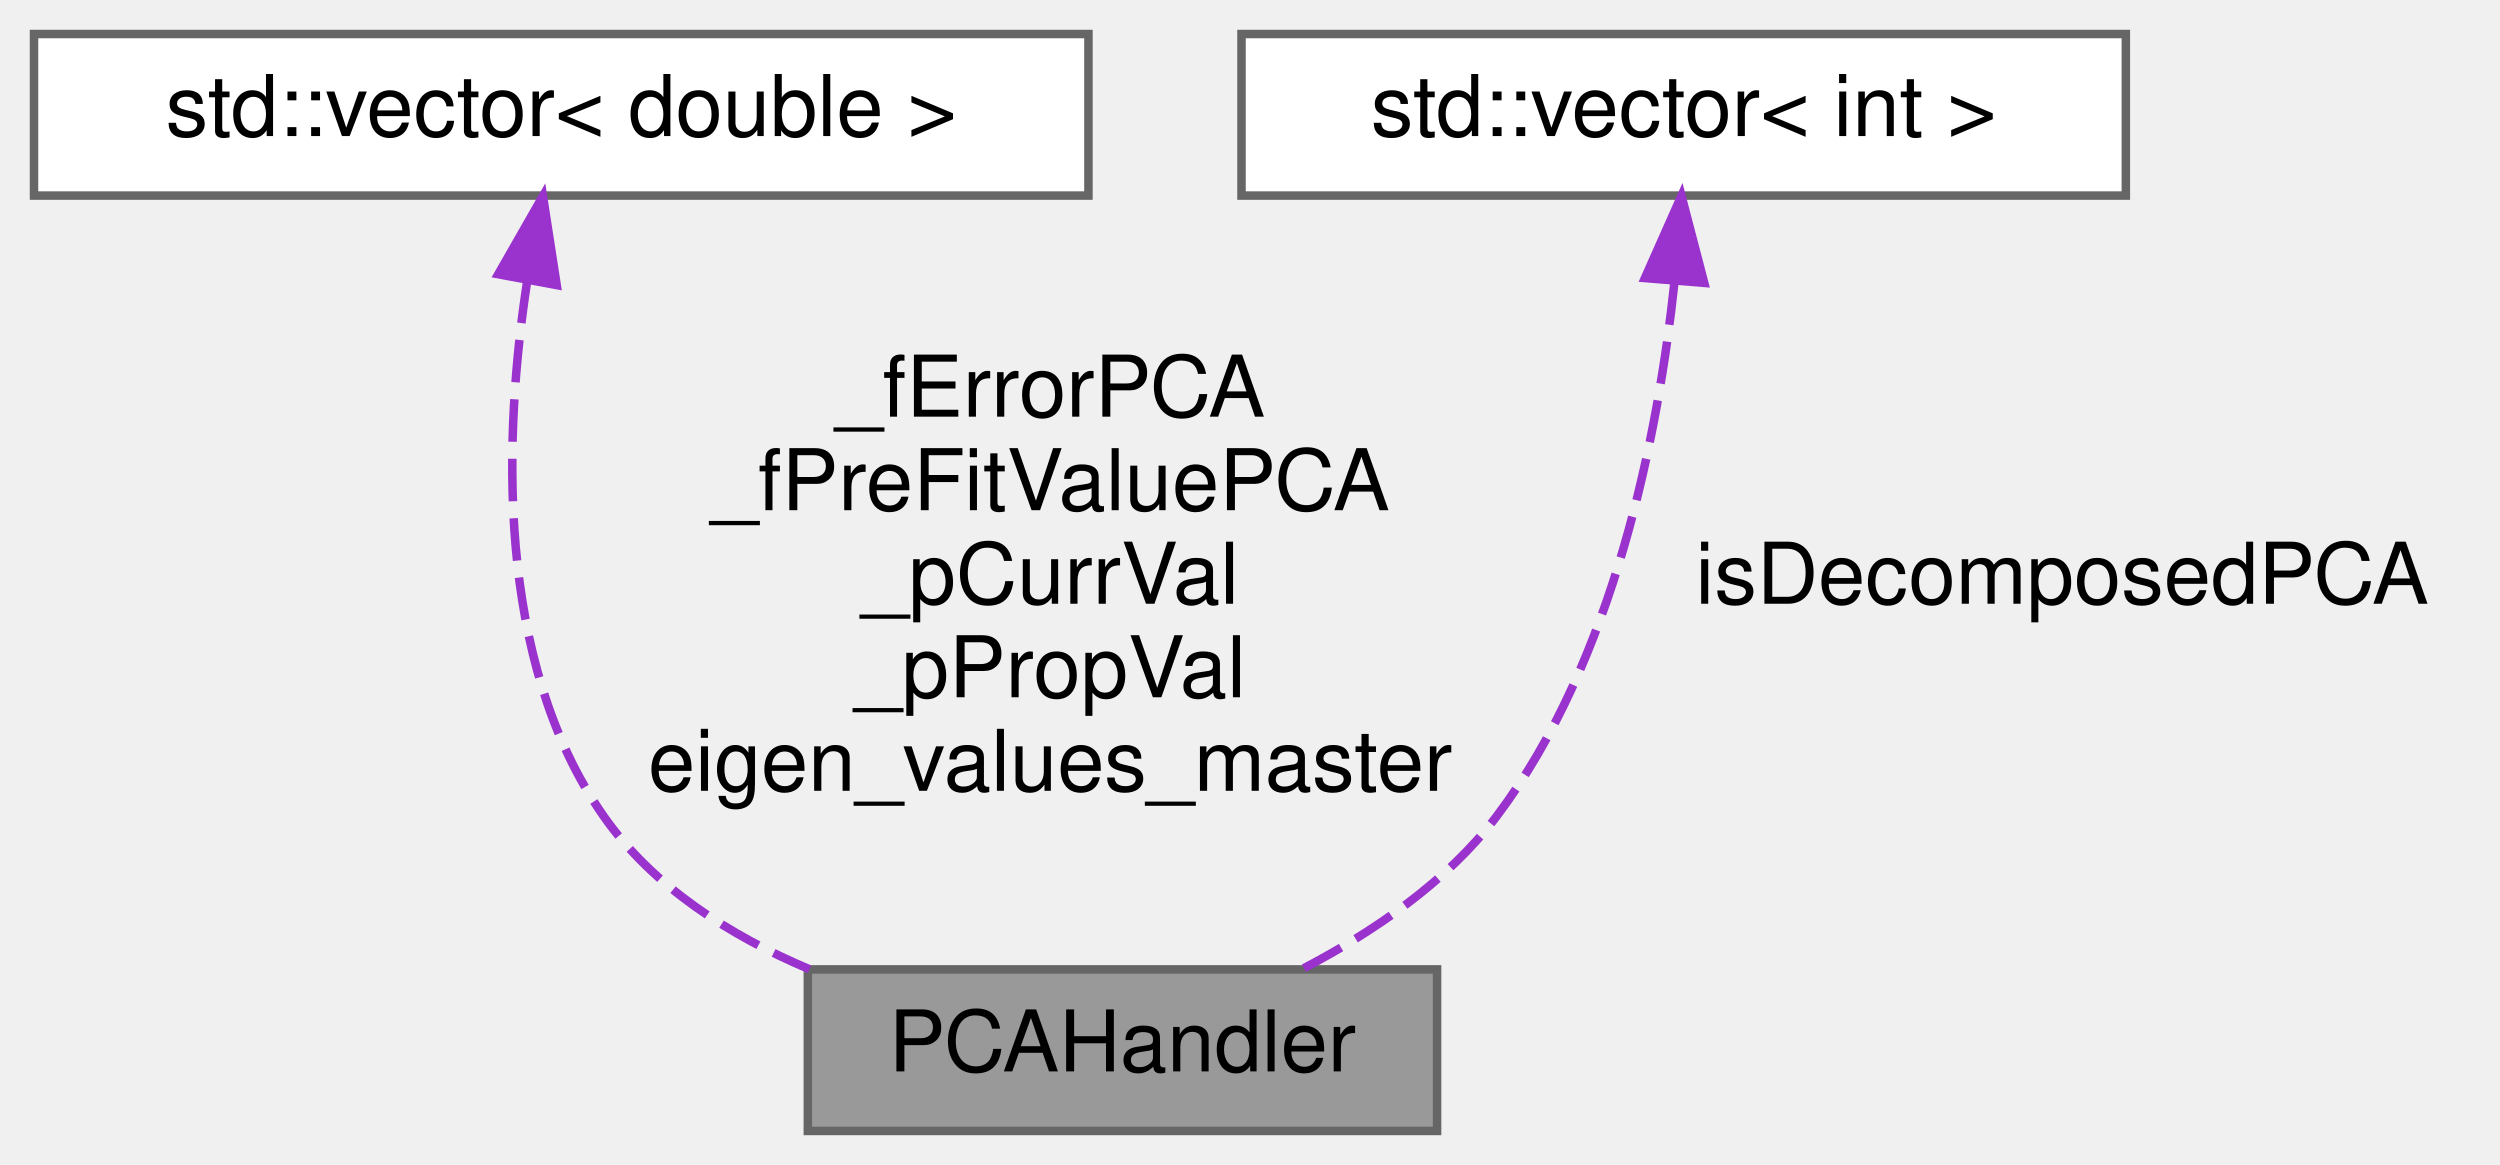
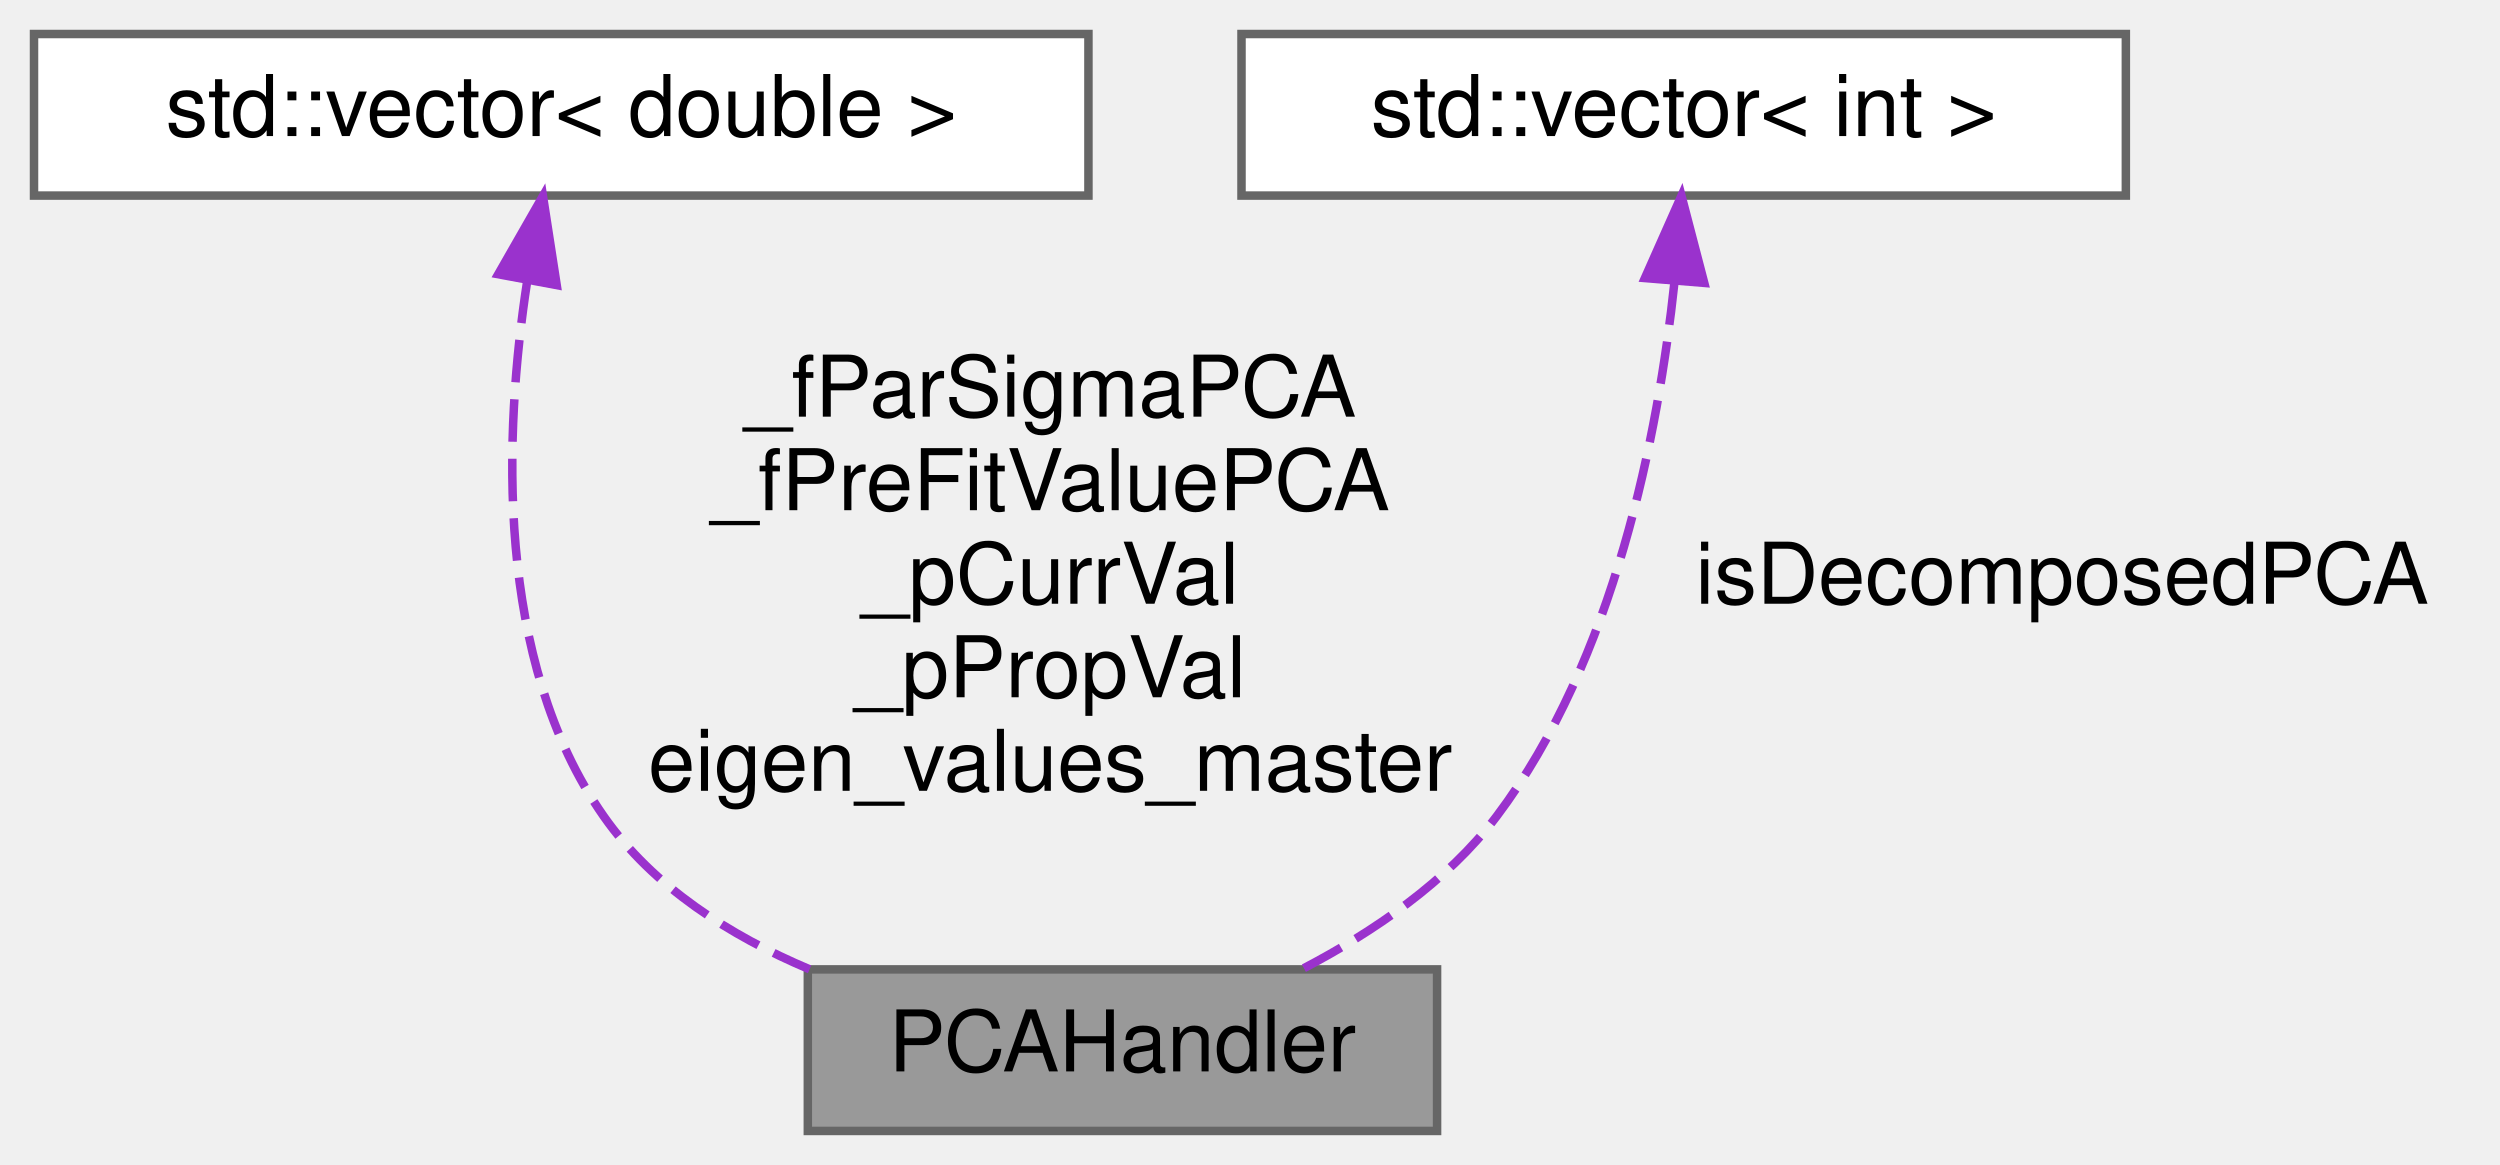
<svg xmlns="http://www.w3.org/2000/svg" xmlns:xlink="http://www.w3.org/1999/xlink" width="294pt" height="137pt" viewBox="0.00 0.00 294.00 137.00">
  <g id="graph0" class="graph" transform="scale(1 1) rotate(0) translate(4 133)">
    <g id="node1" class="node">
      <g id="a_node1">
        <a xlink:title="Class responsible for handling Principal Component Analysis (PCA) of covariance matrix.">
          <polygon fill="#999999" stroke="#666666" points="165,-19 91,-19 91,0 165,0 165,-19" />
          <text text-anchor="middle" x="128" y="-7" font-family="Helvetica,sans-Serif" font-size="10.00">PCAHandler</text>
        </a>
      </g>
    </g>
    <g id="node2" class="node">
      <g id="a_node2">
        <a xlink:title=" ">
          <polygon fill="white" stroke="#666666" points="124,-129 0,-129 0,-110 124,-110 124,-129" />
          <text text-anchor="middle" x="62" y="-117" font-family="Helvetica,sans-Serif" font-size="10.00">std::vector&lt; double &gt;</text>
        </a>
      </g>
    </g>
    <g id="edge1" class="edge">
      <path fill="none" stroke="#9a32cd" stroke-dasharray="5,2" d="M58,-99.96C55.26,-82.17 54.13,-55.37 67,-37 72.83,-28.68 81.86,-22.95 91.2,-19.01" />
      <polygon fill="#9a32cd" stroke="#9a32cd" points="54.59,-100.75 59.85,-109.95 61.47,-99.47 54.59,-100.75" />
-       <text text-anchor="middle" x="119.5" y="-84" font-family="Helvetica,sans-Serif" font-size="10.00"> _fErrorPCA</text>
+       <text text-anchor="middle" x="119.5" y="-84" font-family="Helvetica,sans-Serif" font-size="10.00"> _fParSigmaPCA</text>
      <text text-anchor="middle" x="119.5" y="-73" font-family="Helvetica,sans-Serif" font-size="10.00">_fPreFitValuePCA</text>
      <text text-anchor="middle" x="119.5" y="-62" font-family="Helvetica,sans-Serif" font-size="10.00">_pCurrVal</text>
      <text text-anchor="middle" x="119.5" y="-51" font-family="Helvetica,sans-Serif" font-size="10.00">_pPropVal</text>
      <text text-anchor="middle" x="119.5" y="-40" font-family="Helvetica,sans-Serif" font-size="10.00">eigen_values_master</text>
    </g>
    <g id="node3" class="node">
      <g id="a_node3">
        <a xlink:title=" ">
          <polygon fill="white" stroke="#666666" points="246,-129 142,-129 142,-110 246,-110 246,-129" />
          <text text-anchor="middle" x="194" y="-117" font-family="Helvetica,sans-Serif" font-size="10.00">std::vector&lt; int &gt;</text>
        </a>
      </g>
    </g>
    <g id="edge2" class="edge">
      <path fill="none" stroke="#9a32cd" stroke-dasharray="5,2" d="M192.91,-99.77C191.02,-82.03 185.9,-55.43 172,-37 166.2,-29.31 157.46,-23.39 149.3,-19.12" />
      <polygon fill="#9a32cd" stroke="#9a32cd" points="189.44,-100.3 193.74,-109.98 196.42,-99.73 189.44,-100.3" />
      <text text-anchor="middle" x="238.5" y="-62" font-family="Helvetica,sans-Serif" font-size="10.00"> isDecomposedPCA</text>
    </g>
  </g>
</svg>
